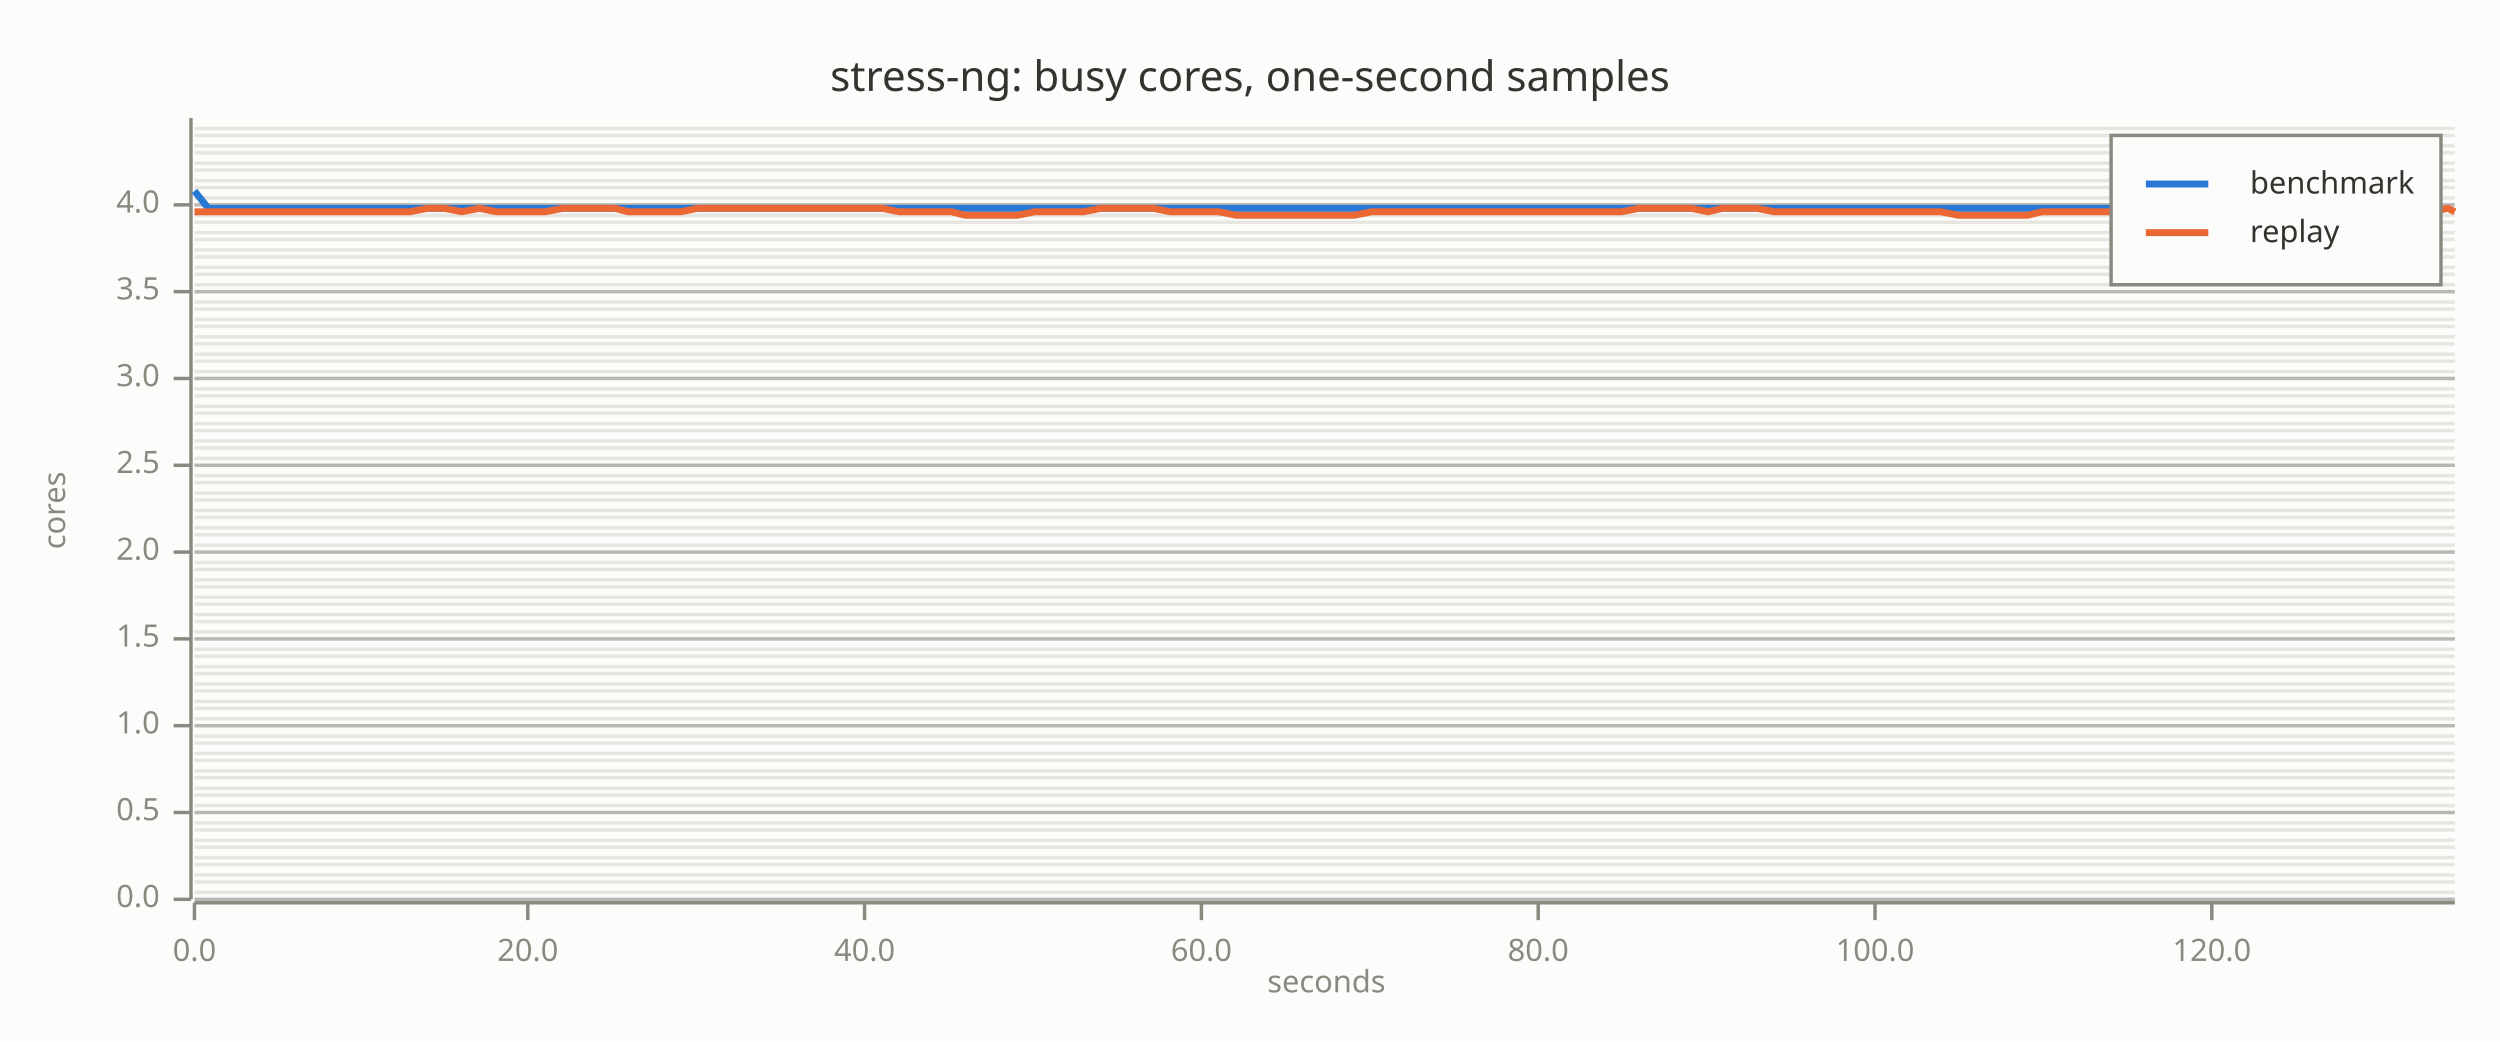
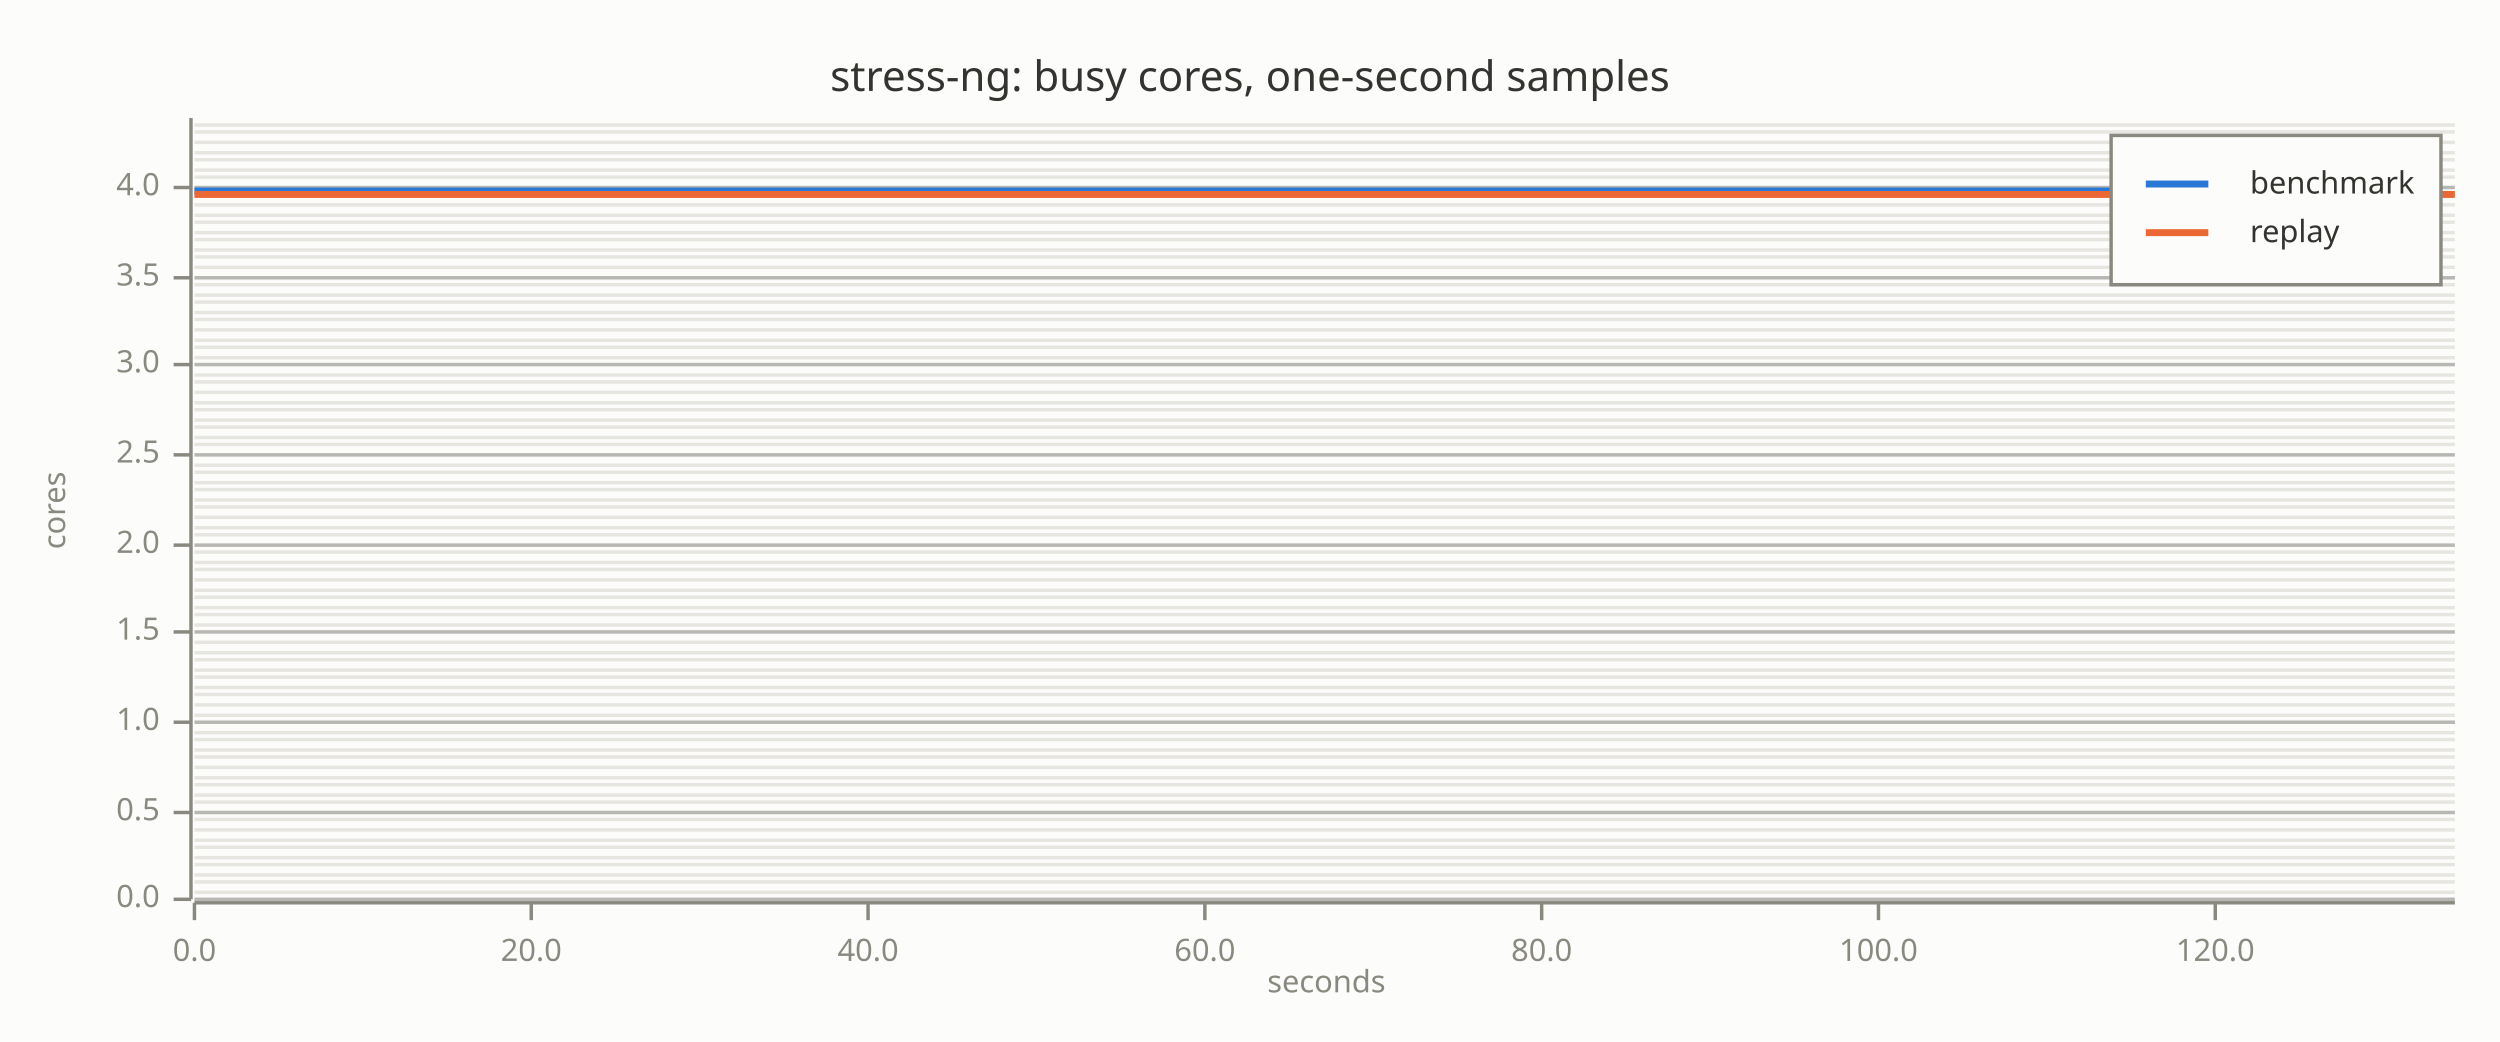
<svg xmlns="http://www.w3.org/2000/svg" width="720" height="300" viewBox="0 0 720 300">
  <rect x="0" y="0" width="720" height="300" opacity="1" fill="#FCFCFB" stroke="none" />
  <text x="360" y="17" dy="0.76em" text-anchor="middle" font-family="sans-serif" font-size="12.097" opacity="1" fill="#333330">
stress-ng: busy cores, one-second samples
</text>
  <line opacity="1" stroke="#E6E5E0" stroke-width="1" x1="56" y1="259" x2="707" y2="259" />
  <line opacity="1" stroke="#E6E5E0" stroke-width="1" x1="56" y1="257" x2="707" y2="257" />
  <line opacity="1" stroke="#E6E5E0" stroke-width="1" x1="56" y1="254" x2="707" y2="254" />
  <line opacity="1" stroke="#E6E5E0" stroke-width="1" x1="56" y1="252" x2="707" y2="252" />
  <line opacity="1" stroke="#E6E5E0" stroke-width="1" x1="56" y1="249" x2="707" y2="249" />
  <line opacity="1" stroke="#E6E5E0" stroke-width="1" x1="56" y1="247" x2="707" y2="247" />
  <line opacity="1" stroke="#E6E5E0" stroke-width="1" x1="56" y1="244" x2="707" y2="244" />
  <line opacity="1" stroke="#E6E5E0" stroke-width="1" x1="56" y1="242" x2="707" y2="242" />
  <line opacity="1" stroke="#E6E5E0" stroke-width="1" x1="56" y1="239" x2="707" y2="239" />
-   <line opacity="1" stroke="#E6E5E0" stroke-width="1" x1="56" y1="237" x2="707" y2="237" />
+   <line opacity="1" stroke="#E6E5E0" stroke-width="1" x1="56" y1="236" x2="707" y2="236" />
  <line opacity="1" stroke="#E6E5E0" stroke-width="1" x1="56" y1="234" x2="707" y2="234" />
-   <line opacity="1" stroke="#E6E5E0" stroke-width="1" x1="56" y1="232" x2="707" y2="232" />
+   <line opacity="1" stroke="#E6E5E0" stroke-width="1" x1="56" y1="231" x2="707" y2="231" />
  <line opacity="1" stroke="#E6E5E0" stroke-width="1" x1="56" y1="229" x2="707" y2="229" />
-   <line opacity="1" stroke="#E6E5E0" stroke-width="1" x1="56" y1="227" x2="707" y2="227" />
+   <line opacity="1" stroke="#E6E5E0" stroke-width="1" x1="56" y1="226" x2="707" y2="226" />
  <line opacity="1" stroke="#E6E5E0" stroke-width="1" x1="56" y1="224" x2="707" y2="224" />
-   <line opacity="1" stroke="#E6E5E0" stroke-width="1" x1="56" y1="222" x2="707" y2="222" />
-   <line opacity="1" stroke="#E6E5E0" stroke-width="1" x1="56" y1="219" x2="707" y2="219" />
-   <line opacity="1" stroke="#E6E5E0" stroke-width="1" x1="56" y1="217" x2="707" y2="217" />
-   <line opacity="1" stroke="#E6E5E0" stroke-width="1" x1="56" y1="214" x2="707" y2="214" />
-   <line opacity="1" stroke="#E6E5E0" stroke-width="1" x1="56" y1="212" x2="707" y2="212" />
-   <line opacity="1" stroke="#E6E5E0" stroke-width="1" x1="56" y1="209" x2="707" y2="209" />
-   <line opacity="1" stroke="#E6E5E0" stroke-width="1" x1="56" y1="207" x2="707" y2="207" />
-   <line opacity="1" stroke="#E6E5E0" stroke-width="1" x1="56" y1="204" x2="707" y2="204" />
-   <line opacity="1" stroke="#E6E5E0" stroke-width="1" x1="56" y1="202" x2="707" y2="202" />
-   <line opacity="1" stroke="#E6E5E0" stroke-width="1" x1="56" y1="199" x2="707" y2="199" />
-   <line opacity="1" stroke="#E6E5E0" stroke-width="1" x1="56" y1="197" x2="707" y2="197" />
-   <line opacity="1" stroke="#E6E5E0" stroke-width="1" x1="56" y1="194" x2="707" y2="194" />
-   <line opacity="1" stroke="#E6E5E0" stroke-width="1" x1="56" y1="192" x2="707" y2="192" />
-   <line opacity="1" stroke="#E6E5E0" stroke-width="1" x1="56" y1="189" x2="707" y2="189" />
-   <line opacity="1" stroke="#E6E5E0" stroke-width="1" x1="56" y1="187" x2="707" y2="187" />
-   <line opacity="1" stroke="#E6E5E0" stroke-width="1" x1="56" y1="184" x2="707" y2="184" />
+   <line opacity="1" stroke="#E6E5E0" stroke-width="1" x1="56" y1="221" x2="707" y2="221" />
+   <line opacity="1" stroke="#E6E5E0" stroke-width="1" x1="56" y1="218" x2="707" y2="218" />
+   <line opacity="1" stroke="#E6E5E0" stroke-width="1" x1="56" y1="216" x2="707" y2="216" />
+   <line opacity="1" stroke="#E6E5E0" stroke-width="1" x1="56" y1="213" x2="707" y2="213" />
+   <line opacity="1" stroke="#E6E5E0" stroke-width="1" x1="56" y1="211" x2="707" y2="211" />
+   <line opacity="1" stroke="#E6E5E0" stroke-width="1" x1="56" y1="208" x2="707" y2="208" />
+   <line opacity="1" stroke="#E6E5E0" stroke-width="1" x1="56" y1="206" x2="707" y2="206" />
+   <line opacity="1" stroke="#E6E5E0" stroke-width="1" x1="56" y1="203" x2="707" y2="203" />
+   <line opacity="1" stroke="#E6E5E0" stroke-width="1" x1="56" y1="200" x2="707" y2="200" />
+   <line opacity="1" stroke="#E6E5E0" stroke-width="1" x1="56" y1="198" x2="707" y2="198" />
+   <line opacity="1" stroke="#E6E5E0" stroke-width="1" x1="56" y1="195" x2="707" y2="195" />
+   <line opacity="1" stroke="#E6E5E0" stroke-width="1" x1="56" y1="193" x2="707" y2="193" />
+   <line opacity="1" stroke="#E6E5E0" stroke-width="1" x1="56" y1="190" x2="707" y2="190" />
+   <line opacity="1" stroke="#E6E5E0" stroke-width="1" x1="56" y1="188" x2="707" y2="188" />
+   <line opacity="1" stroke="#E6E5E0" stroke-width="1" x1="56" y1="185" x2="707" y2="185" />
  <line opacity="1" stroke="#E6E5E0" stroke-width="1" x1="56" y1="182" x2="707" y2="182" />
-   <line opacity="1" stroke="#E6E5E0" stroke-width="1" x1="56" y1="179" x2="707" y2="179" />
+   <line opacity="1" stroke="#E6E5E0" stroke-width="1" x1="56" y1="180" x2="707" y2="180" />
  <line opacity="1" stroke="#E6E5E0" stroke-width="1" x1="56" y1="177" x2="707" y2="177" />
-   <line opacity="1" stroke="#E6E5E0" stroke-width="1" x1="56" y1="174" x2="707" y2="174" />
+   <line opacity="1" stroke="#E6E5E0" stroke-width="1" x1="56" y1="175" x2="707" y2="175" />
  <line opacity="1" stroke="#E6E5E0" stroke-width="1" x1="56" y1="172" x2="707" y2="172" />
-   <line opacity="1" stroke="#E6E5E0" stroke-width="1" x1="56" y1="169" x2="707" y2="169" />
+   <line opacity="1" stroke="#E6E5E0" stroke-width="1" x1="56" y1="170" x2="707" y2="170" />
  <line opacity="1" stroke="#E6E5E0" stroke-width="1" x1="56" y1="167" x2="707" y2="167" />
  <line opacity="1" stroke="#E6E5E0" stroke-width="1" x1="56" y1="164" x2="707" y2="164" />
  <line opacity="1" stroke="#E6E5E0" stroke-width="1" x1="56" y1="162" x2="707" y2="162" />
  <line opacity="1" stroke="#E6E5E0" stroke-width="1" x1="56" y1="159" x2="707" y2="159" />
  <line opacity="1" stroke="#E6E5E0" stroke-width="1" x1="56" y1="157" x2="707" y2="157" />
  <line opacity="1" stroke="#E6E5E0" stroke-width="1" x1="56" y1="154" x2="707" y2="154" />
  <line opacity="1" stroke="#E6E5E0" stroke-width="1" x1="56" y1="152" x2="707" y2="152" />
  <line opacity="1" stroke="#E6E5E0" stroke-width="1" x1="56" y1="149" x2="707" y2="149" />
-   <line opacity="1" stroke="#E6E5E0" stroke-width="1" x1="56" y1="147" x2="707" y2="147" />
+   <line opacity="1" stroke="#E6E5E0" stroke-width="1" x1="56" y1="146" x2="707" y2="146" />
  <line opacity="1" stroke="#E6E5E0" stroke-width="1" x1="56" y1="144" x2="707" y2="144" />
-   <line opacity="1" stroke="#E6E5E0" stroke-width="1" x1="56" y1="142" x2="707" y2="142" />
+   <line opacity="1" stroke="#E6E5E0" stroke-width="1" x1="56" y1="141" x2="707" y2="141" />
  <line opacity="1" stroke="#E6E5E0" stroke-width="1" x1="56" y1="139" x2="707" y2="139" />
-   <line opacity="1" stroke="#E6E5E0" stroke-width="1" x1="56" y1="137" x2="707" y2="137" />
+   <line opacity="1" stroke="#E6E5E0" stroke-width="1" x1="56" y1="136" x2="707" y2="136" />
  <line opacity="1" stroke="#E6E5E0" stroke-width="1" x1="56" y1="134" x2="707" y2="134" />
-   <line opacity="1" stroke="#E6E5E0" stroke-width="1" x1="56" y1="132" x2="707" y2="132" />
-   <line opacity="1" stroke="#E6E5E0" stroke-width="1" x1="56" y1="129" x2="707" y2="129" />
-   <line opacity="1" stroke="#E6E5E0" stroke-width="1" x1="56" y1="127" x2="707" y2="127" />
-   <line opacity="1" stroke="#E6E5E0" stroke-width="1" x1="56" y1="124" x2="707" y2="124" />
-   <line opacity="1" stroke="#E6E5E0" stroke-width="1" x1="56" y1="122" x2="707" y2="122" />
-   <line opacity="1" stroke="#E6E5E0" stroke-width="1" x1="56" y1="119" x2="707" y2="119" />
-   <line opacity="1" stroke="#E6E5E0" stroke-width="1" x1="56" y1="117" x2="707" y2="117" />
-   <line opacity="1" stroke="#E6E5E0" stroke-width="1" x1="56" y1="114" x2="707" y2="114" />
-   <line opacity="1" stroke="#E6E5E0" stroke-width="1" x1="56" y1="112" x2="707" y2="112" />
-   <line opacity="1" stroke="#E6E5E0" stroke-width="1" x1="56" y1="109" x2="707" y2="109" />
-   <line opacity="1" stroke="#E6E5E0" stroke-width="1" x1="56" y1="107" x2="707" y2="107" />
-   <line opacity="1" stroke="#E6E5E0" stroke-width="1" x1="56" y1="104" x2="707" y2="104" />
-   <line opacity="1" stroke="#E6E5E0" stroke-width="1" x1="56" y1="102" x2="707" y2="102" />
-   <line opacity="1" stroke="#E6E5E0" stroke-width="1" x1="56" y1="99" x2="707" y2="99" />
-   <line opacity="1" stroke="#E6E5E0" stroke-width="1" x1="56" y1="97" x2="707" y2="97" />
-   <line opacity="1" stroke="#E6E5E0" stroke-width="1" x1="56" y1="94" x2="707" y2="94" />
+   <line opacity="1" stroke="#E6E5E0" stroke-width="1" x1="56" y1="131" x2="707" y2="131" />
+   <line opacity="1" stroke="#E6E5E0" stroke-width="1" x1="56" y1="128" x2="707" y2="128" />
+   <line opacity="1" stroke="#E6E5E0" stroke-width="1" x1="56" y1="126" x2="707" y2="126" />
+   <line opacity="1" stroke="#E6E5E0" stroke-width="1" x1="56" y1="123" x2="707" y2="123" />
+   <line opacity="1" stroke="#E6E5E0" stroke-width="1" x1="56" y1="121" x2="707" y2="121" />
+   <line opacity="1" stroke="#E6E5E0" stroke-width="1" x1="56" y1="118" x2="707" y2="118" />
+   <line opacity="1" stroke="#E6E5E0" stroke-width="1" x1="56" y1="116" x2="707" y2="116" />
+   <line opacity="1" stroke="#E6E5E0" stroke-width="1" x1="56" y1="113" x2="707" y2="113" />
+   <line opacity="1" stroke="#E6E5E0" stroke-width="1" x1="56" y1="110" x2="707" y2="110" />
+   <line opacity="1" stroke="#E6E5E0" stroke-width="1" x1="56" y1="108" x2="707" y2="108" />
+   <line opacity="1" stroke="#E6E5E0" stroke-width="1" x1="56" y1="105" x2="707" y2="105" />
+   <line opacity="1" stroke="#E6E5E0" stroke-width="1" x1="56" y1="103" x2="707" y2="103" />
+   <line opacity="1" stroke="#E6E5E0" stroke-width="1" x1="56" y1="100" x2="707" y2="100" />
+   <line opacity="1" stroke="#E6E5E0" stroke-width="1" x1="56" y1="98" x2="707" y2="98" />
+   <line opacity="1" stroke="#E6E5E0" stroke-width="1" x1="56" y1="95" x2="707" y2="95" />
  <line opacity="1" stroke="#E6E5E0" stroke-width="1" x1="56" y1="92" x2="707" y2="92" />
-   <line opacity="1" stroke="#E6E5E0" stroke-width="1" x1="56" y1="89" x2="707" y2="89" />
+   <line opacity="1" stroke="#E6E5E0" stroke-width="1" x1="56" y1="90" x2="707" y2="90" />
  <line opacity="1" stroke="#E6E5E0" stroke-width="1" x1="56" y1="87" x2="707" y2="87" />
-   <line opacity="1" stroke="#E6E5E0" stroke-width="1" x1="56" y1="84" x2="707" y2="84" />
+   <line opacity="1" stroke="#E6E5E0" stroke-width="1" x1="56" y1="85" x2="707" y2="85" />
  <line opacity="1" stroke="#E6E5E0" stroke-width="1" x1="56" y1="82" x2="707" y2="82" />
-   <line opacity="1" stroke="#E6E5E0" stroke-width="1" x1="56" y1="79" x2="707" y2="79" />
+   <line opacity="1" stroke="#E6E5E0" stroke-width="1" x1="56" y1="80" x2="707" y2="80" />
  <line opacity="1" stroke="#E6E5E0" stroke-width="1" x1="56" y1="77" x2="707" y2="77" />
  <line opacity="1" stroke="#E6E5E0" stroke-width="1" x1="56" y1="74" x2="707" y2="74" />
  <line opacity="1" stroke="#E6E5E0" stroke-width="1" x1="56" y1="72" x2="707" y2="72" />
  <line opacity="1" stroke="#E6E5E0" stroke-width="1" x1="56" y1="69" x2="707" y2="69" />
  <line opacity="1" stroke="#E6E5E0" stroke-width="1" x1="56" y1="67" x2="707" y2="67" />
  <line opacity="1" stroke="#E6E5E0" stroke-width="1" x1="56" y1="64" x2="707" y2="64" />
  <line opacity="1" stroke="#E6E5E0" stroke-width="1" x1="56" y1="62" x2="707" y2="62" />
  <line opacity="1" stroke="#E6E5E0" stroke-width="1" x1="56" y1="59" x2="707" y2="59" />
-   <line opacity="1" stroke="#E6E5E0" stroke-width="1" x1="56" y1="57" x2="707" y2="57" />
+   <line opacity="1" stroke="#E6E5E0" stroke-width="1" x1="56" y1="56" x2="707" y2="56" />
  <line opacity="1" stroke="#E6E5E0" stroke-width="1" x1="56" y1="54" x2="707" y2="54" />
-   <line opacity="1" stroke="#E6E5E0" stroke-width="1" x1="56" y1="52" x2="707" y2="52" />
+   <line opacity="1" stroke="#E6E5E0" stroke-width="1" x1="56" y1="51" x2="707" y2="51" />
  <line opacity="1" stroke="#E6E5E0" stroke-width="1" x1="56" y1="49" x2="707" y2="49" />
-   <line opacity="1" stroke="#E6E5E0" stroke-width="1" x1="56" y1="47" x2="707" y2="47" />
+   <line opacity="1" stroke="#E6E5E0" stroke-width="1" x1="56" y1="46" x2="707" y2="46" />
  <line opacity="1" stroke="#E6E5E0" stroke-width="1" x1="56" y1="44" x2="707" y2="44" />
-   <line opacity="1" stroke="#E6E5E0" stroke-width="1" x1="56" y1="42" x2="707" y2="42" />
-   <line opacity="1" stroke="#E6E5E0" stroke-width="1" x1="56" y1="39" x2="707" y2="39" />
-   <line opacity="1" stroke="#E6E5E0" stroke-width="1" x1="56" y1="37" x2="707" y2="37" />
+   <line opacity="1" stroke="#E6E5E0" stroke-width="1" x1="56" y1="41" x2="707" y2="41" />
+   <line opacity="1" stroke="#E6E5E0" stroke-width="1" x1="56" y1="38" x2="707" y2="38" />
+   <line opacity="1" stroke="#E6E5E0" stroke-width="1" x1="56" y1="36" x2="707" y2="36" />
  <text x="12" y="147" dy="0.76em" text-anchor="middle" font-family="sans-serif" font-size="8.871" opacity="1" fill="#8A8980" transform="rotate(270, 12, 147)">
cores
</text>
  <text x="382" y="288" dy="-0.5ex" text-anchor="middle" font-family="sans-serif" font-size="8.871" opacity="1" fill="#8A8980">
seconds
</text>
  <line opacity="0.2" stroke="#000000" stroke-width="1" x1="56" y1="259" x2="707" y2="259" />
  <line opacity="0.2" stroke="#000000" stroke-width="1" x1="56" y1="234" x2="707" y2="234" />
-   <line opacity="0.2" stroke="#000000" stroke-width="1" x1="56" y1="209" x2="707" y2="209" />
-   <line opacity="0.2" stroke="#000000" stroke-width="1" x1="56" y1="184" x2="707" y2="184" />
-   <line opacity="0.2" stroke="#000000" stroke-width="1" x1="56" y1="159" x2="707" y2="159" />
-   <line opacity="0.2" stroke="#000000" stroke-width="1" x1="56" y1="134" x2="707" y2="134" />
-   <line opacity="0.2" stroke="#000000" stroke-width="1" x1="56" y1="109" x2="707" y2="109" />
-   <line opacity="0.2" stroke="#000000" stroke-width="1" x1="56" y1="84" x2="707" y2="84" />
-   <line opacity="0.2" stroke="#000000" stroke-width="1" x1="56" y1="59" x2="707" y2="59" />
+   <line opacity="0.2" stroke="#000000" stroke-width="1" x1="56" y1="208" x2="707" y2="208" />
+   <line opacity="0.2" stroke="#000000" stroke-width="1" x1="56" y1="182" x2="707" y2="182" />
+   <line opacity="0.2" stroke="#000000" stroke-width="1" x1="56" y1="157" x2="707" y2="157" />
+   <line opacity="0.2" stroke="#000000" stroke-width="1" x1="56" y1="131" x2="707" y2="131" />
+   <line opacity="0.2" stroke="#000000" stroke-width="1" x1="56" y1="105" x2="707" y2="105" />
+   <line opacity="0.2" stroke="#000000" stroke-width="1" x1="56" y1="80" x2="707" y2="80" />
+   <line opacity="0.2" stroke="#000000" stroke-width="1" x1="56" y1="54" x2="707" y2="54" />
  <polyline fill="none" opacity="1" stroke="#8A8980" stroke-width="1" points="55,34 55,259 " />
  <text x="46" y="259" dy="0.5ex" text-anchor="end" font-family="sans-serif" font-size="8.871" opacity="1" fill="#8A8980">
0.0
</text>
  <polyline fill="none" opacity="1" stroke="#8A8980" stroke-width="1" points="50,259 55,259 " />
  <text x="46" y="234" dy="0.5ex" text-anchor="end" font-family="sans-serif" font-size="8.871" opacity="1" fill="#8A8980">
0.5
</text>
  <polyline fill="none" opacity="1" stroke="#8A8980" stroke-width="1" points="50,234 55,234 " />
-   <text x="46" y="209" dy="0.5ex" text-anchor="end" font-family="sans-serif" font-size="8.871" opacity="1" fill="#8A8980">
+   <text x="46" y="208" dy="0.5ex" text-anchor="end" font-family="sans-serif" font-size="8.871" opacity="1" fill="#8A8980">
1.0
</text>
-   <polyline fill="none" opacity="1" stroke="#8A8980" stroke-width="1" points="50,209 55,209 " />
-   <text x="46" y="184" dy="0.5ex" text-anchor="end" font-family="sans-serif" font-size="8.871" opacity="1" fill="#8A8980">
+   <polyline fill="none" opacity="1" stroke="#8A8980" stroke-width="1" points="50,208 55,208 " />
+   <text x="46" y="182" dy="0.5ex" text-anchor="end" font-family="sans-serif" font-size="8.871" opacity="1" fill="#8A8980">
1.5
</text>
-   <polyline fill="none" opacity="1" stroke="#8A8980" stroke-width="1" points="50,184 55,184 " />
-   <text x="46" y="159" dy="0.5ex" text-anchor="end" font-family="sans-serif" font-size="8.871" opacity="1" fill="#8A8980">
+   <polyline fill="none" opacity="1" stroke="#8A8980" stroke-width="1" points="50,182 55,182 " />
+   <text x="46" y="157" dy="0.5ex" text-anchor="end" font-family="sans-serif" font-size="8.871" opacity="1" fill="#8A8980">
2.0
</text>
-   <polyline fill="none" opacity="1" stroke="#8A8980" stroke-width="1" points="50,159 55,159 " />
-   <text x="46" y="134" dy="0.5ex" text-anchor="end" font-family="sans-serif" font-size="8.871" opacity="1" fill="#8A8980">
+   <polyline fill="none" opacity="1" stroke="#8A8980" stroke-width="1" points="50,157 55,157 " />
+   <text x="46" y="131" dy="0.5ex" text-anchor="end" font-family="sans-serif" font-size="8.871" opacity="1" fill="#8A8980">
2.5
</text>
-   <polyline fill="none" opacity="1" stroke="#8A8980" stroke-width="1" points="50,134 55,134 " />
-   <text x="46" y="109" dy="0.5ex" text-anchor="end" font-family="sans-serif" font-size="8.871" opacity="1" fill="#8A8980">
+   <polyline fill="none" opacity="1" stroke="#8A8980" stroke-width="1" points="50,131 55,131 " />
+   <text x="46" y="105" dy="0.5ex" text-anchor="end" font-family="sans-serif" font-size="8.871" opacity="1" fill="#8A8980">
3.0
</text>
-   <polyline fill="none" opacity="1" stroke="#8A8980" stroke-width="1" points="50,109 55,109 " />
-   <text x="46" y="84" dy="0.5ex" text-anchor="end" font-family="sans-serif" font-size="8.871" opacity="1" fill="#8A8980">
+   <polyline fill="none" opacity="1" stroke="#8A8980" stroke-width="1" points="50,105 55,105 " />
+   <text x="46" y="80" dy="0.5ex" text-anchor="end" font-family="sans-serif" font-size="8.871" opacity="1" fill="#8A8980">
3.5
</text>
-   <polyline fill="none" opacity="1" stroke="#8A8980" stroke-width="1" points="50,84 55,84 " />
-   <text x="46" y="59" dy="0.5ex" text-anchor="end" font-family="sans-serif" font-size="8.871" opacity="1" fill="#8A8980">
+   <polyline fill="none" opacity="1" stroke="#8A8980" stroke-width="1" points="50,80 55,80 " />
+   <text x="46" y="54" dy="0.5ex" text-anchor="end" font-family="sans-serif" font-size="8.871" opacity="1" fill="#8A8980">
4.0
</text>
-   <polyline fill="none" opacity="1" stroke="#8A8980" stroke-width="1" points="50,59 55,59 " />
+   <polyline fill="none" opacity="1" stroke="#8A8980" stroke-width="1" points="50,54 55,54 " />
  <polyline fill="none" opacity="1" stroke="#8A8980" stroke-width="1" points="56,260 707,260 " />
  <text x="56" y="270" dy="0.76em" text-anchor="middle" font-family="sans-serif" font-size="8.871" opacity="1" fill="#8A8980">
0.0
</text>
  <polyline fill="none" opacity="1" stroke="#8A8980" stroke-width="1" points="56,260 56,265 " />
-   <text x="152" y="270" dy="0.76em" text-anchor="middle" font-family="sans-serif" font-size="8.871" opacity="1" fill="#8A8980">
+   <text x="153" y="270" dy="0.76em" text-anchor="middle" font-family="sans-serif" font-size="8.871" opacity="1" fill="#8A8980">
20.0
</text>
-   <polyline fill="none" opacity="1" stroke="#8A8980" stroke-width="1" points="152,260 152,265 " />
-   <text x="249" y="270" dy="0.76em" text-anchor="middle" font-family="sans-serif" font-size="8.871" opacity="1" fill="#8A8980">
+   <polyline fill="none" opacity="1" stroke="#8A8980" stroke-width="1" points="153,260 153,265 " />
+   <text x="250" y="270" dy="0.76em" text-anchor="middle" font-family="sans-serif" font-size="8.871" opacity="1" fill="#8A8980">
40.0
</text>
-   <polyline fill="none" opacity="1" stroke="#8A8980" stroke-width="1" points="249,260 249,265 " />
-   <text x="346" y="270" dy="0.76em" text-anchor="middle" font-family="sans-serif" font-size="8.871" opacity="1" fill="#8A8980">
+   <polyline fill="none" opacity="1" stroke="#8A8980" stroke-width="1" points="250,260 250,265 " />
+   <text x="347" y="270" dy="0.76em" text-anchor="middle" font-family="sans-serif" font-size="8.871" opacity="1" fill="#8A8980">
60.0
</text>
-   <polyline fill="none" opacity="1" stroke="#8A8980" stroke-width="1" points="346,260 346,265 " />
-   <text x="443" y="270" dy="0.76em" text-anchor="middle" font-family="sans-serif" font-size="8.871" opacity="1" fill="#8A8980">
+   <polyline fill="none" opacity="1" stroke="#8A8980" stroke-width="1" points="347,260 347,265 " />
+   <text x="444" y="270" dy="0.76em" text-anchor="middle" font-family="sans-serif" font-size="8.871" opacity="1" fill="#8A8980">
80.0
</text>
-   <polyline fill="none" opacity="1" stroke="#8A8980" stroke-width="1" points="443,260 443,265 " />
-   <text x="540" y="270" dy="0.76em" text-anchor="middle" font-family="sans-serif" font-size="8.871" opacity="1" fill="#8A8980">
+   <polyline fill="none" opacity="1" stroke="#8A8980" stroke-width="1" points="444,260 444,265 " />
+   <text x="541" y="270" dy="0.76em" text-anchor="middle" font-family="sans-serif" font-size="8.871" opacity="1" fill="#8A8980">
100.0
</text>
-   <polyline fill="none" opacity="1" stroke="#8A8980" stroke-width="1" points="540,260 540,265 " />
-   <text x="637" y="270" dy="0.76em" text-anchor="middle" font-family="sans-serif" font-size="8.871" opacity="1" fill="#8A8980">
+   <polyline fill="none" opacity="1" stroke="#8A8980" stroke-width="1" points="541,260 541,265 " />
+   <text x="638" y="270" dy="0.76em" text-anchor="middle" font-family="sans-serif" font-size="8.871" opacity="1" fill="#8A8980">
120.0
</text>
-   <polyline fill="none" opacity="1" stroke="#8A8980" stroke-width="1" points="637,260 637,265 " />
-   <polyline fill="none" opacity="1" stroke="#2A78D6" stroke-width="2" points="56,55 60,60 65,60 70,60 75,60 80,60 85,60 89,60 94,60 99,60 104,60 109,60 114,60 118,60 123,60 128,60 133,60 138,60 143,60 148,60 152,60 157,60 162,60 167,60 172,60 177,60 181,60 186,60 191,60 196,60 201,60 206,60 211,60 215,60 220,60 225,60 230,60 235,60 240,60 244,60 249,60 254,60 259,60 264,60 269,60 274,60 278,60 283,60 288,60 293,60 298,60 303,60 307,60 312,60 317,60 322,60 327,60 332,60 337,60 341,60 346,60 351,60 356,60 361,60 366,60 370,60 375,60 380,60 385,60 390,60 395,60 400,60 404,60 409,60 414,60 419,60 424,60 429,60 433,60 438,60 443,60 448,60 453,60 458,60 463,60 467,60 472,60 477,60 482,60 487,60 492,60 496,60 501,60 506,60 511,60 516,60 521,60 526,60 530,60 535,60 540,60 545,60 550,60 555,60 559,60 564,60 569,60 574,60 579,60 584,60 588,60 593,60 598,60 603,60 608,60 613,60 618,60 622,60 627,60 632,60 " />
-   <polyline fill="none" opacity="1" stroke="#EB6834" stroke-width="2" points="56,61 60,61 65,61 70,61 75,61 80,61 85,61 89,61 94,61 99,61 104,61 109,61 114,61 118,61 123,60 128,60 133,61 138,60 143,61 148,61 152,61 157,61 162,60 167,60 172,60 177,60 181,61 186,61 191,61 196,61 201,60 206,60 211,60 215,60 220,60 225,60 230,60 235,60 240,60 244,60 249,60 254,60 259,61 264,61 269,61 274,61 278,62 283,62 288,62 293,62 298,61 303,61 307,61 312,61 317,60 322,60 327,60 332,60 337,61 341,61 346,61 351,61 356,62 361,62 366,62 370,62 375,62 380,62 385,62 390,62 395,61 400,61 404,61 409,61 414,61 419,61 424,61 429,61 433,61 438,61 443,61 448,61 453,61 458,61 463,61 467,61 472,60 477,60 482,60 487,60 492,61 496,60 501,60 506,60 511,61 516,61 521,61 526,61 530,61 535,61 540,61 545,61 550,61 555,61 559,61 564,62 569,62 574,62 579,62 584,62 588,61 593,61 598,61 603,61 608,61 613,61 618,61 622,61 627,60 632,60 637,60 642,60 647,61 651,61 656,61 661,61 666,60 671,60 676,60 681,60 685,61 690,61 695,61 700,61 705,60 707,61 " />
+   <polyline fill="none" opacity="1" stroke="#8A8980" stroke-width="1" points="638,260 638,265 " />
+   <polyline fill="none" opacity="1" stroke="#2A78D6" stroke-width="2" points="56,55 60,55 65,55 70,55 75,55 80,55 85,55 89,55 94,55 99,55 104,55 109,55 114,55 119,55 123,55 128,55 133,55 138,55 143,55 148,55 153,55 157,55 162,55 167,55 172,55 177,55 182,55 187,55 191,55 196,55 201,55 206,55 211,55 216,55 221,55 225,55 230,55 235,55 240,55 245,55 250,55 255,55 259,55 264,55 269,55 274,55 279,55 284,55 289,55 293,55 298,55 303,55 308,55 313,55 318,55 323,55 327,55 332,55 337,55 342,55 347,55 352,55 357,55 361,55 366,55 371,55 376,55 381,55 386,55 391,55 395,55 400,55 405,55 410,55 415,55 420,55 424,55 429,55 434,55 439,55 444,55 449,55 454,55 458,55 463,55 468,55 473,55 478,55 483,55 488,55 492,55 497,55 502,55 507,55 512,55 517,55 522,55 526,55 531,55 536,55 541,55 546,55 551,55 556,55 560,55 565,55 570,55 575,55 580,55 585,55 590,55 594,55 599,55 604,55 609,55 614,55 619,55 624,55 628,55 633,55 " />
+   <polyline fill="none" opacity="1" stroke="#EB6834" stroke-width="2" points="56,56 60,56 65,56 70,56 75,56 80,56 85,56 89,56 94,56 99,56 104,56 109,56 114,56 119,56 123,56 128,56 133,56 138,56 143,56 148,56 153,56 157,56 162,56 167,56 172,56 177,56 182,56 187,56 191,56 196,56 201,56 206,56 211,56 216,56 221,56 225,56 230,56 235,56 240,56 245,56 250,56 255,56 259,56 264,56 269,56 274,56 279,56 284,56 289,56 293,56 298,56 303,56 308,56 313,56 318,56 323,56 327,56 332,56 337,56 342,56 347,56 352,56 357,56 361,56 366,56 371,56 376,56 381,56 386,56 391,56 395,56 400,56 405,56 410,56 415,56 420,56 424,56 429,56 434,56 439,56 444,56 449,56 454,56 458,56 463,56 468,56 473,56 478,56 483,56 488,56 492,56 497,56 502,56 507,56 512,56 517,56 522,56 526,56 531,56 536,56 541,56 546,56 551,56 556,56 560,56 565,56 570,56 575,56 580,56 585,56 590,56 594,56 599,56 604,56 609,56 614,56 619,56 624,56 628,56 633,56 638,56 643,56 648,56 653,56 658,56 662,56 667,56 672,56 677,56 682,56 687,56 692,56 696,56 701,56 706,56 707,56 " />
  <rect x="608" y="39" width="95" height="43" opacity="1" fill="#FCFCFB" stroke="none" />
  <rect x="608" y="39" width="95" height="43" opacity="1" fill="none" stroke="#8A8980" />
  <text x="648" y="49" dy="0.76em" text-anchor="start" font-family="sans-serif" font-size="8.871" opacity="1" fill="#333330">
benchmark
</text>
  <text x="648" y="63" dy="0.76em" text-anchor="start" font-family="sans-serif" font-size="8.871" opacity="1" fill="#333330">
replay
</text>
  <polyline fill="none" opacity="1" stroke="#2A78D6" stroke-width="2" points="618,53 636,53 " />
  <polyline fill="none" opacity="1" stroke="#EB6834" stroke-width="2" points="618,67 636,67 " />
</svg>
